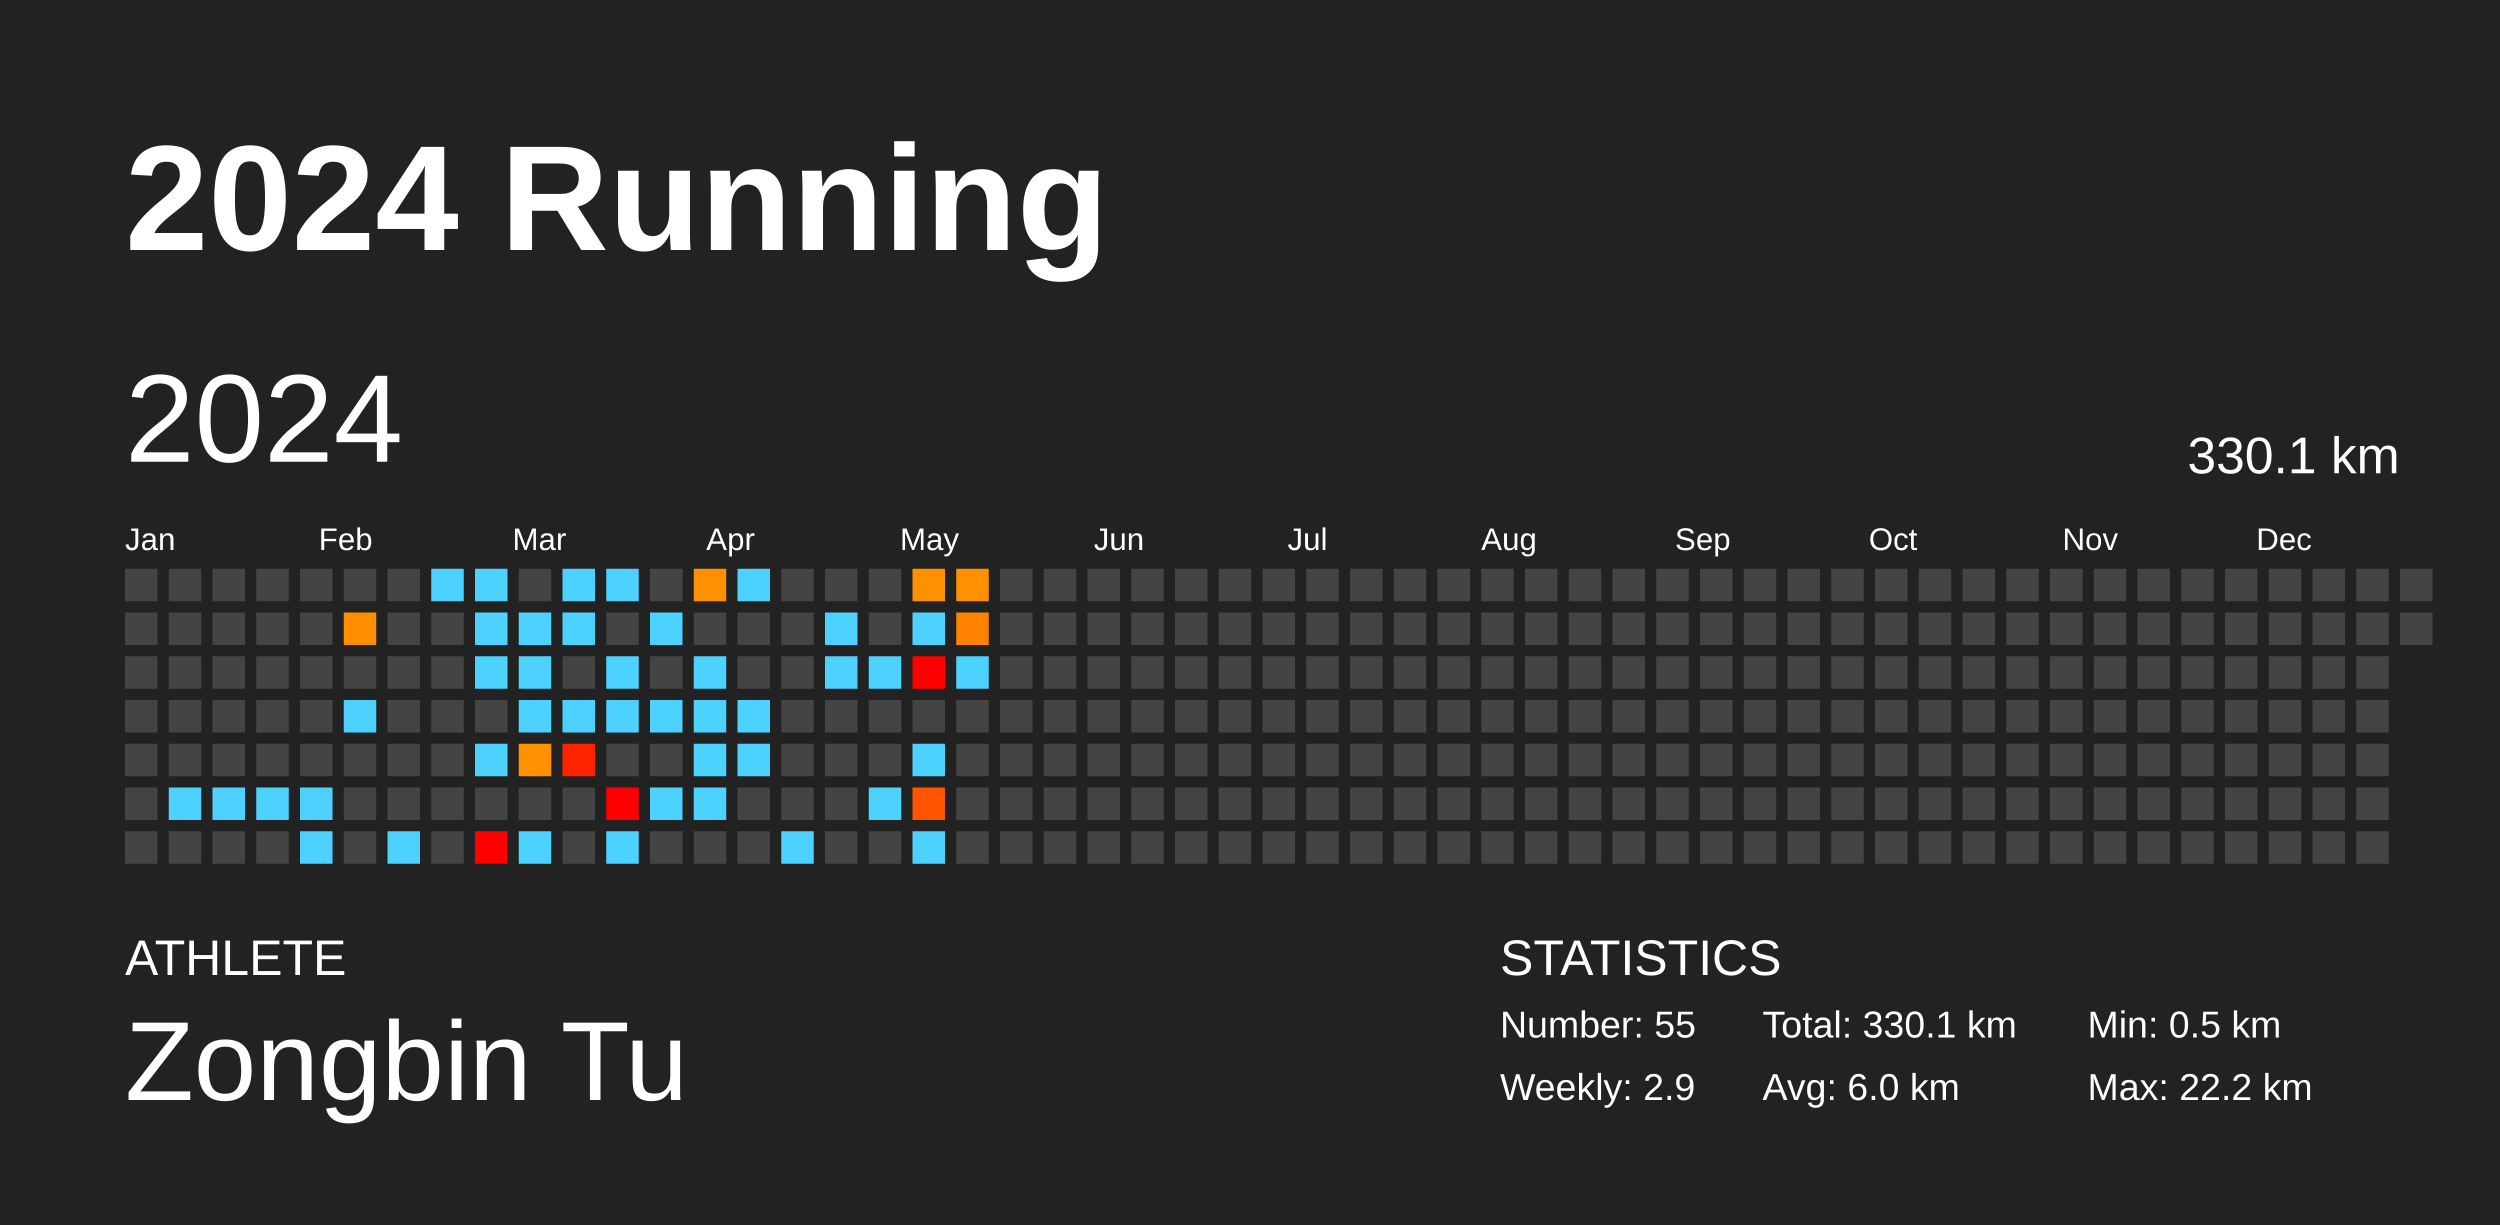
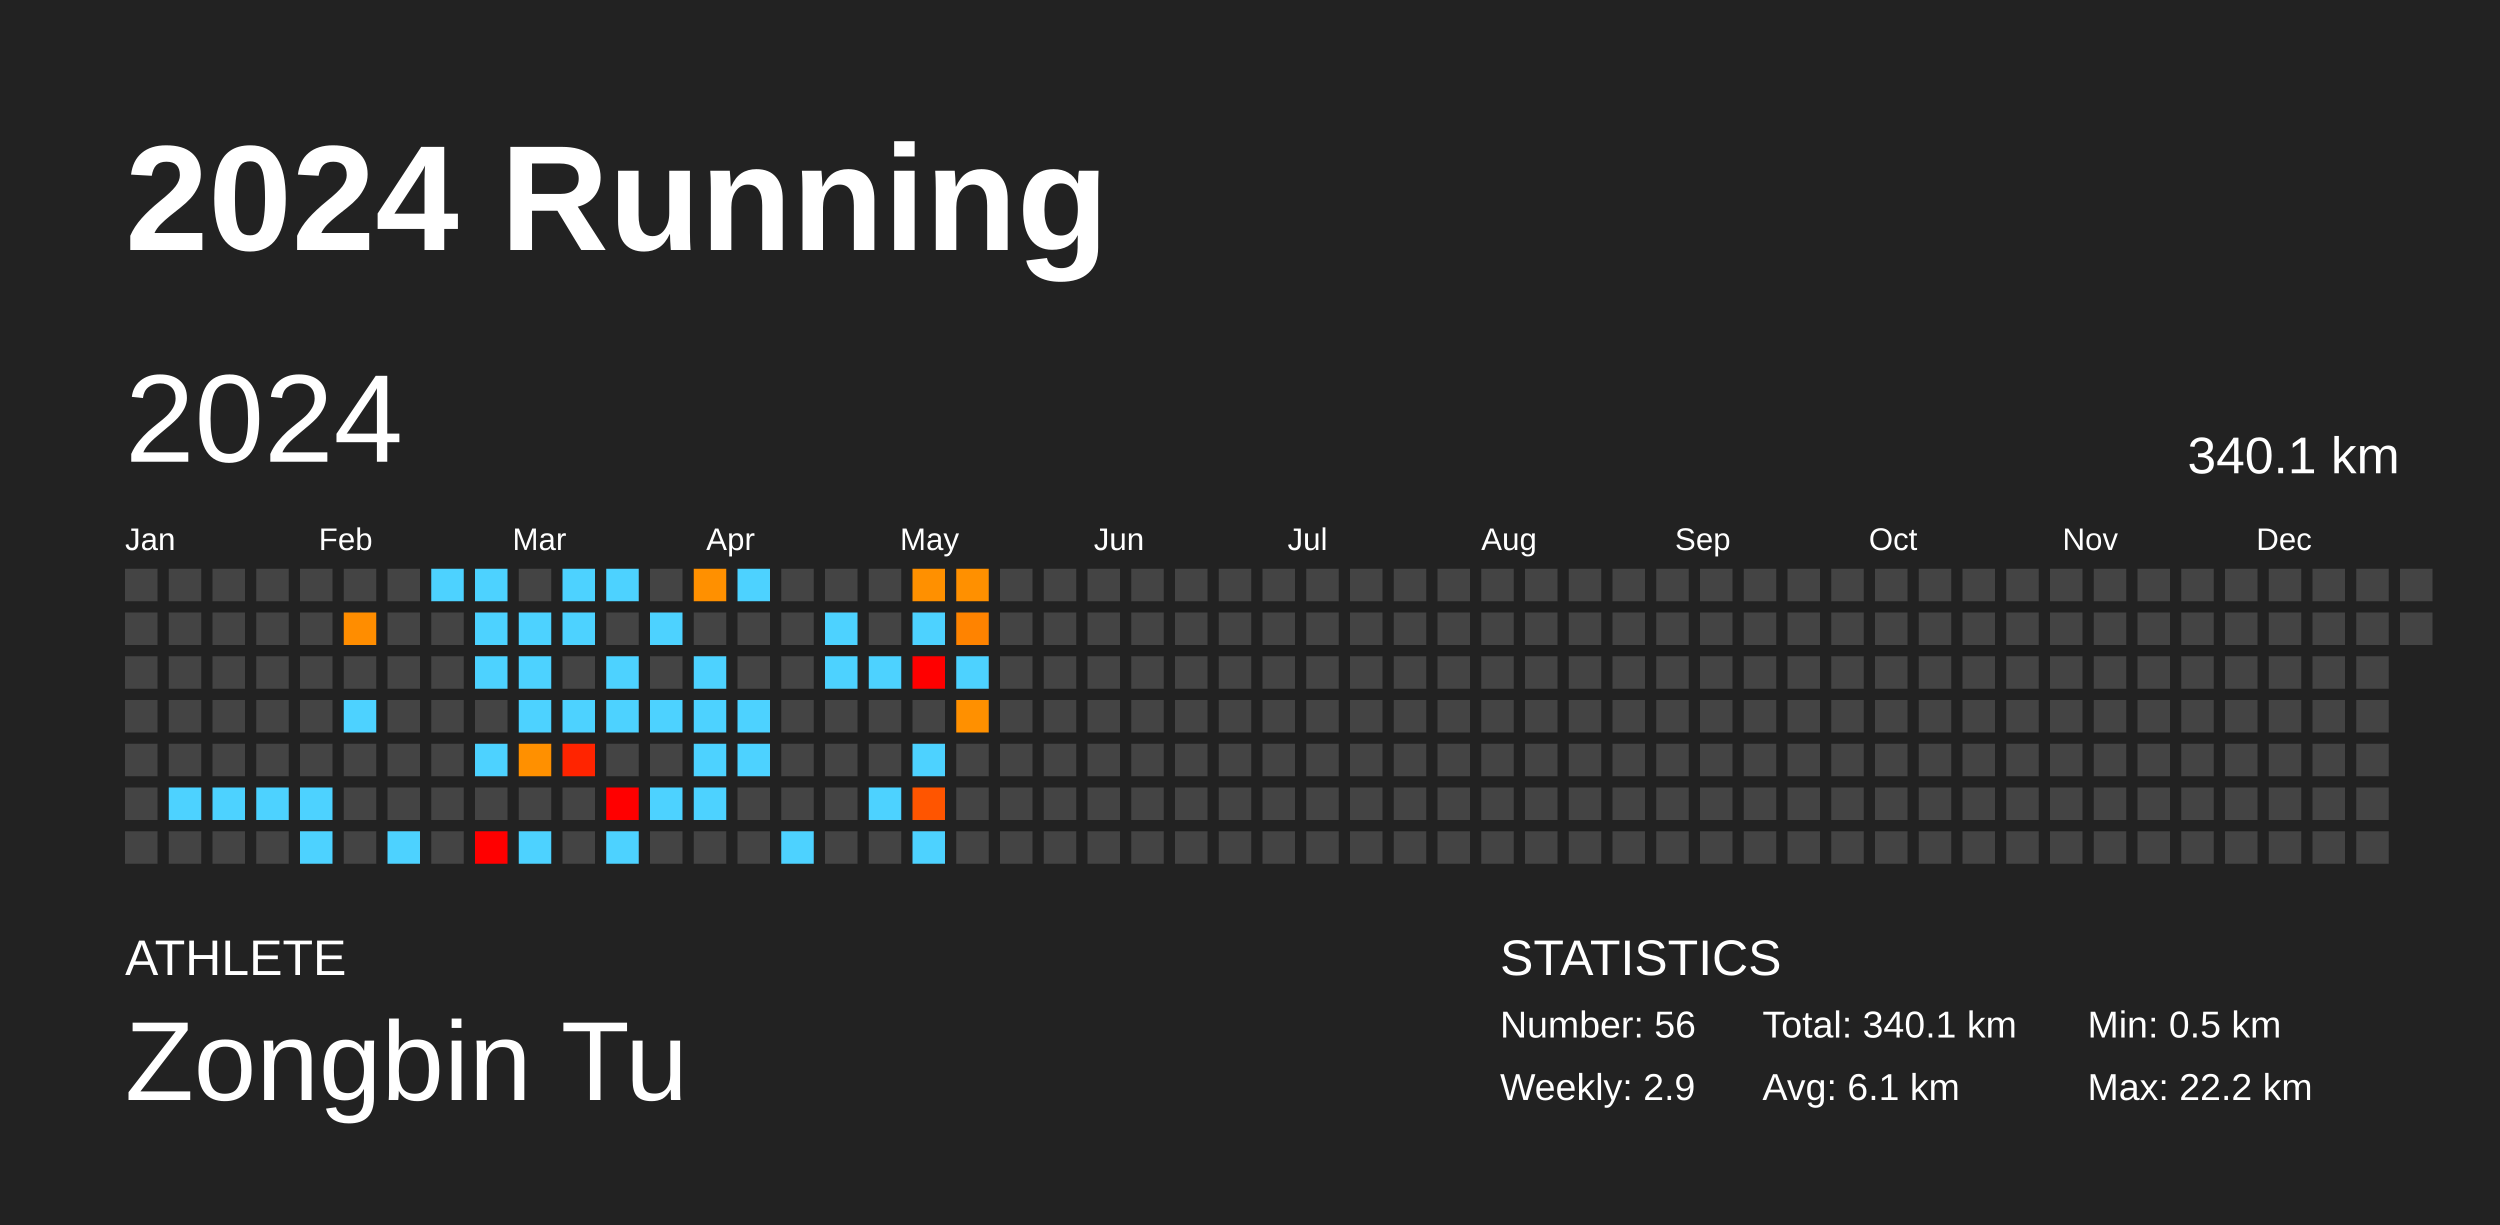
<svg xmlns="http://www.w3.org/2000/svg" baseProfile="full" height="98mm" version="1.1" viewBox="0,0,200,98" width="200mm">
  <defs />
  <rect fill="#222222" height="98" width="200" x="0" y="0" />
  <text fill="#FFFFFF" style="font-size:12px; font-family:Arial; font-weight:bold;" x="10" y="20">2024 Running</text>
  <text fill="#FFFFFF" style="font-size:4px; font-family:Arial" x="10" y="78">ATHLETE</text>
  <text fill="#FFFFFF" style="font-size:9px; font-family:Arial" x="10" y="88">Zongbin Tu</text>
  <text fill="#FFFFFF" style="font-size:4px; font-family:Arial" x="120" y="78">STATISTICS</text>
-   <text fill="#FFFFFF" style="font-size:3px; font-family:Arial" x="120" y="83">Number: 55</text>
+   <text fill="#FFFFFF" style="font-size:3px; font-family:Arial" x="120" y="83">Number: 56</text>
  <text fill="#FFFFFF" style="font-size:3px; font-family:Arial" x="120" y="88">Weekly: 2.9</text>
-   <text fill="#FFFFFF" style="font-size:3px; font-family:Arial" x="141" y="83">Total: 330.1 km</text>
-   <text fill="#FFFFFF" style="font-size:3px; font-family:Arial" x="141" y="88">Avg: 6.0 km</text>
+   <text fill="#FFFFFF" style="font-size:3px; font-family:Arial" x="141" y="83">Total: 340.1 km</text>
+   <text fill="#FFFFFF" style="font-size:3px; font-family:Arial" x="141" y="88">Avg: 6.1 km</text>
  <text fill="#FFFFFF" style="font-size:3px; font-family:Arial" x="167" y="83">Min: 0.5 km</text>
  <text fill="#FFFFFF" style="font-size:3px; font-family:Arial" x="167" y="88">Max: 22.2 km</text>
  <text dominant-baseline="hanging" fill="#FFFFFF" style="font-size:10.0px; font-family:Arial;" x="10" y="30">2024</text>
-   <text dominant-baseline="hanging" fill="#FFFFFF" style="font-size:4.125px; font-family:Arial;" x="175" y="35">330.1 km</text>
+   <text dominant-baseline="hanging" fill="#FFFFFF" style="font-size:4.125px; font-family:Arial;" x="175" y="35">340.1 km</text>
  <text fill="#FFFFFF" style="font-size:2.5px; font-family:Arial" x="10.0" y="44">Jan</text>
  <text fill="#FFFFFF" style="font-size:2.5px; font-family:Arial" x="25.5" y="44">Feb</text>
  <text fill="#FFFFFF" style="font-size:2.5px; font-family:Arial" x="41.0" y="44">Mar</text>
  <text fill="#FFFFFF" style="font-size:2.5px; font-family:Arial" x="56.5" y="44">Apr</text>
  <text fill="#FFFFFF" style="font-size:2.5px; font-family:Arial" x="72.0" y="44">May</text>
  <text fill="#FFFFFF" style="font-size:2.5px; font-family:Arial" x="87.5" y="44">Jun</text>
  <text fill="#FFFFFF" style="font-size:2.5px; font-family:Arial" x="103.0" y="44">Jul</text>
  <text fill="#FFFFFF" style="font-size:2.5px; font-family:Arial" x="118.5" y="44">Aug</text>
  <text fill="#FFFFFF" style="font-size:2.5px; font-family:Arial" x="134.0" y="44">Sep</text>
  <text fill="#FFFFFF" style="font-size:2.5px; font-family:Arial" x="149.5" y="44">Oct</text>
  <text fill="#FFFFFF" style="font-size:2.5px; font-family:Arial" x="165.0" y="44">Nov</text>
  <text fill="#FFFFFF" style="font-size:2.5px; font-family:Arial" x="180.5" y="44">Dec</text>
  <rect fill="#444444" height="2.6" width="2.6" x="10.0" y="45.5" />
  <rect fill="#444444" height="2.6" width="2.6" x="10.0" y="49.0" />
  <rect fill="#444444" height="2.6" width="2.6" x="10.0" y="52.5" />
  <rect fill="#444444" height="2.6" width="2.6" x="10.0" y="56.0" />
  <rect fill="#444444" height="2.6" width="2.6" x="10.0" y="59.5" />
  <rect fill="#444444" height="2.6" width="2.6" x="10.0" y="63.0" />
  <rect fill="#444444" height="2.6" width="2.6" x="10.0" y="66.5" />
  <rect fill="#444444" height="2.6" width="2.6" x="13.5" y="45.5" />
  <rect fill="#444444" height="2.6" width="2.6" x="13.5" y="49.0" />
  <rect fill="#444444" height="2.6" width="2.6" x="13.5" y="52.5" />
  <rect fill="#444444" height="2.6" width="2.6" x="13.5" y="56.0" />
  <rect fill="#444444" height="2.6" width="2.6" x="13.5" y="59.5" />
  <rect fill="#4dd2ff" height="2.6" width="2.6" x="13.5" y="63.0" />
  <rect fill="#444444" height="2.6" width="2.6" x="13.5" y="66.5" />
  <rect fill="#444444" height="2.6" width="2.6" x="17.0" y="45.5" />
  <rect fill="#444444" height="2.6" width="2.6" x="17.0" y="49.0" />
  <rect fill="#444444" height="2.6" width="2.6" x="17.0" y="52.5" />
  <rect fill="#444444" height="2.6" width="2.6" x="17.0" y="56.0" />
  <rect fill="#444444" height="2.6" width="2.6" x="17.0" y="59.5" />
  <rect fill="#4dd2ff" height="2.6" width="2.6" x="17.0" y="63.0" />
  <rect fill="#444444" height="2.6" width="2.6" x="17.0" y="66.5" />
  <rect fill="#444444" height="2.6" width="2.6" x="20.5" y="45.5" />
  <rect fill="#444444" height="2.6" width="2.6" x="20.5" y="49.0" />
  <rect fill="#444444" height="2.6" width="2.6" x="20.5" y="52.5" />
  <rect fill="#444444" height="2.6" width="2.6" x="20.5" y="56.0" />
  <rect fill="#444444" height="2.6" width="2.6" x="20.5" y="59.5" />
  <rect fill="#4dd2ff" height="2.6" width="2.6" x="20.5" y="63.0" />
  <rect fill="#444444" height="2.6" width="2.6" x="20.5" y="66.5" />
  <rect fill="#444444" height="2.6" width="2.6" x="24.0" y="45.5" />
  <rect fill="#444444" height="2.6" width="2.6" x="24.0" y="49.0" />
  <rect fill="#444444" height="2.6" width="2.6" x="24.0" y="52.5" />
  <rect fill="#444444" height="2.6" width="2.6" x="24.0" y="56.0" />
  <rect fill="#444444" height="2.6" width="2.6" x="24.0" y="59.5" />
  <rect fill="#4dd2ff" height="2.6" width="2.6" x="24.0" y="63.0" />
  <rect fill="#4dd2ff" height="2.6" width="2.6" x="24.0" y="66.5" />
  <rect fill="#444444" height="2.6" width="2.6" x="27.5" y="45.5" />
  <rect fill="#ff8d00" height="2.6" width="2.6" x="27.5" y="49.0" />
  <rect fill="#444444" height="2.6" width="2.6" x="27.5" y="52.5" />
  <rect fill="#4dd2ff" height="2.6" width="2.6" x="27.5" y="56.0" />
  <rect fill="#444444" height="2.6" width="2.6" x="27.5" y="59.5" />
  <rect fill="#444444" height="2.6" width="2.6" x="27.5" y="63.0" />
  <rect fill="#444444" height="2.6" width="2.6" x="27.5" y="66.5" />
  <rect fill="#444444" height="2.6" width="2.6" x="31.0" y="45.5" />
  <rect fill="#444444" height="2.6" width="2.6" x="31.0" y="49.0" />
  <rect fill="#444444" height="2.6" width="2.6" x="31.0" y="52.5" />
  <rect fill="#444444" height="2.6" width="2.6" x="31.0" y="56.0" />
  <rect fill="#444444" height="2.6" width="2.6" x="31.0" y="59.5" />
  <rect fill="#444444" height="2.6" width="2.6" x="31.0" y="63.0" />
  <rect fill="#4dd2ff" height="2.6" width="2.6" x="31.0" y="66.5" />
  <rect fill="#4dd2ff" height="2.6" width="2.6" x="34.5" y="45.5" />
  <rect fill="#444444" height="2.6" width="2.6" x="34.5" y="49.0" />
  <rect fill="#444444" height="2.6" width="2.6" x="34.5" y="52.5" />
  <rect fill="#444444" height="2.6" width="2.6" x="34.5" y="56.0" />
  <rect fill="#444444" height="2.6" width="2.6" x="34.5" y="59.5" />
  <rect fill="#444444" height="2.6" width="2.6" x="34.5" y="63.0" />
  <rect fill="#444444" height="2.6" width="2.6" x="34.5" y="66.5" />
  <rect fill="#4dd2ff" height="2.6" width="2.6" x="38.0" y="45.5" />
  <rect fill="#4dd2ff" height="2.6" width="2.6" x="38.0" y="49.0" />
  <rect fill="#4dd2ff" height="2.6" width="2.6" x="38.0" y="52.5" />
  <rect fill="#444444" height="2.6" width="2.6" x="38.0" y="56.0" />
  <rect fill="#4dd2ff" height="2.6" width="2.6" x="38.0" y="59.5" />
  <rect fill="#444444" height="2.6" width="2.6" x="38.0" y="63.0" />
  <rect fill="red" height="2.6" width="2.6" x="38.0" y="66.5" />
  <rect fill="#444444" height="2.6" width="2.6" x="41.5" y="45.5" />
  <rect fill="#4dd2ff" height="2.6" width="2.6" x="41.5" y="49.0" />
  <rect fill="#4dd2ff" height="2.6" width="2.6" x="41.5" y="52.5" />
  <rect fill="#4dd2ff" height="2.6" width="2.6" x="41.5" y="56.0" />
  <rect fill="#ff9000" height="2.6" width="2.6" x="41.5" y="59.5" />
  <rect fill="#444444" height="2.6" width="2.6" x="41.5" y="63.0" />
  <rect fill="#4dd2ff" height="2.6" width="2.6" x="41.5" y="66.5" />
  <rect fill="#4dd2ff" height="2.6" width="2.6" x="45.0" y="45.5" />
  <rect fill="#4dd2ff" height="2.6" width="2.6" x="45.0" y="49.0" />
  <rect fill="#444444" height="2.6" width="2.6" x="45.0" y="52.5" />
  <rect fill="#4dd2ff" height="2.6" width="2.6" x="45.0" y="56.0" />
  <rect fill="#ff2400" height="2.6" width="2.6" x="45.0" y="59.5" />
  <rect fill="#444444" height="2.6" width="2.6" x="45.0" y="63.0" />
  <rect fill="#444444" height="2.6" width="2.6" x="45.0" y="66.5" />
  <rect fill="#4dd2ff" height="2.6" width="2.6" x="48.5" y="45.5" />
  <rect fill="#444444" height="2.6" width="2.6" x="48.5" y="49.0" />
  <rect fill="#4dd2ff" height="2.6" width="2.6" x="48.5" y="52.5" />
  <rect fill="#4dd2ff" height="2.6" width="2.6" x="48.5" y="56.0" />
  <rect fill="#444444" height="2.6" width="2.6" x="48.5" y="59.5" />
  <rect fill="red" height="2.6" width="2.6" x="48.5" y="63.0" />
  <rect fill="#4dd2ff" height="2.6" width="2.6" x="48.5" y="66.5" />
  <rect fill="#444444" height="2.6" width="2.6" x="52.0" y="45.5" />
  <rect fill="#4dd2ff" height="2.6" width="2.6" x="52.0" y="49.0" />
  <rect fill="#444444" height="2.6" width="2.6" x="52.0" y="52.5" />
  <rect fill="#4dd2ff" height="2.6" width="2.6" x="52.0" y="56.0" />
  <rect fill="#444444" height="2.6" width="2.6" x="52.0" y="59.5" />
  <rect fill="#4dd2ff" height="2.6" width="2.6" x="52.0" y="63.0" />
  <rect fill="#444444" height="2.6" width="2.6" x="52.0" y="66.5" />
  <rect fill="#ff9000" height="2.6" width="2.6" x="55.5" y="45.5" />
  <rect fill="#444444" height="2.6" width="2.6" x="55.5" y="49.0" />
  <rect fill="#4dd2ff" height="2.6" width="2.6" x="55.5" y="52.5" />
  <rect fill="#4dd2ff" height="2.6" width="2.6" x="55.5" y="56.0" />
  <rect fill="#4dd2ff" height="2.6" width="2.6" x="55.5" y="59.5" />
  <rect fill="#4dd2ff" height="2.6" width="2.6" x="55.5" y="63.0" />
  <rect fill="#444444" height="2.6" width="2.6" x="55.5" y="66.5" />
  <rect fill="#4dd2ff" height="2.6" width="2.6" x="59.0" y="45.5" />
  <rect fill="#444444" height="2.6" width="2.6" x="59.0" y="49.0" />
  <rect fill="#444444" height="2.6" width="2.6" x="59.0" y="52.5" />
  <rect fill="#4dd2ff" height="2.6" width="2.6" x="59.0" y="56.0" />
  <rect fill="#4dd2ff" height="2.6" width="2.6" x="59.0" y="59.5" />
  <rect fill="#444444" height="2.6" width="2.6" x="59.0" y="63.0" />
  <rect fill="#444444" height="2.6" width="2.6" x="59.0" y="66.5" />
  <rect fill="#444444" height="2.6" width="2.6" x="62.5" y="45.5" />
  <rect fill="#444444" height="2.6" width="2.6" x="62.5" y="49.0" />
  <rect fill="#444444" height="2.6" width="2.6" x="62.5" y="52.5" />
  <rect fill="#444444" height="2.6" width="2.6" x="62.5" y="56.0" />
  <rect fill="#444444" height="2.6" width="2.6" x="62.5" y="59.5" />
  <rect fill="#444444" height="2.6" width="2.6" x="62.5" y="63.0" />
  <rect fill="#4dd2ff" height="2.6" width="2.6" x="62.5" y="66.5" />
  <rect fill="#444444" height="2.6" width="2.6" x="66.0" y="45.5" />
  <rect fill="#4dd2ff" height="2.6" width="2.6" x="66.0" y="49.0" />
  <rect fill="#4dd2ff" height="2.6" width="2.6" x="66.0" y="52.5" />
  <rect fill="#444444" height="2.6" width="2.6" x="66.0" y="56.0" />
  <rect fill="#444444" height="2.6" width="2.6" x="66.0" y="59.5" />
  <rect fill="#444444" height="2.6" width="2.6" x="66.0" y="63.0" />
  <rect fill="#444444" height="2.6" width="2.6" x="66.0" y="66.5" />
  <rect fill="#444444" height="2.6" width="2.6" x="69.5" y="45.5" />
  <rect fill="#444444" height="2.6" width="2.6" x="69.5" y="49.0" />
  <rect fill="#4dd2ff" height="2.6" width="2.6" x="69.5" y="52.5" />
  <rect fill="#444444" height="2.6" width="2.6" x="69.5" y="56.0" />
  <rect fill="#444444" height="2.6" width="2.6" x="69.5" y="59.5" />
  <rect fill="#4dd2ff" height="2.6" width="2.6" x="69.5" y="63.0" />
  <rect fill="#444444" height="2.6" width="2.6" x="69.5" y="66.5" />
  <rect fill="#ff9000" height="2.6" width="2.6" x="73.0" y="45.5" />
  <rect fill="#4dd2ff" height="2.6" width="2.6" x="73.0" y="49.0" />
  <rect fill="red" height="2.6" width="2.6" x="73.0" y="52.5" />
  <rect fill="#444444" height="2.6" width="2.6" x="73.0" y="56.0" />
  <rect fill="#4dd2ff" height="2.6" width="2.6" x="73.0" y="59.5" />
  <rect fill="#ff5500" height="2.6" width="2.6" x="73.0" y="63.0" />
  <rect fill="#4dd2ff" height="2.6" width="2.6" x="73.0" y="66.5" />
  <rect fill="#ff9000" height="2.6" width="2.6" x="76.5" y="45.5" />
  <rect fill="#ff8300" height="2.6" width="2.6" x="76.5" y="49.0" />
  <rect fill="#4dd2ff" height="2.6" width="2.6" x="76.5" y="52.5" />
-   <rect fill="#444444" height="2.6" width="2.6" x="76.5" y="56.0" />
+   <rect fill="#ff9000" height="2.6" width="2.6" x="76.5" y="56.0" />
  <rect fill="#444444" height="2.6" width="2.6" x="76.5" y="59.5" />
  <rect fill="#444444" height="2.6" width="2.6" x="76.5" y="63.0" />
  <rect fill="#444444" height="2.6" width="2.6" x="76.5" y="66.5" />
  <rect fill="#444444" height="2.6" width="2.6" x="80.0" y="45.5" />
  <rect fill="#444444" height="2.6" width="2.6" x="80.0" y="49.0" />
  <rect fill="#444444" height="2.6" width="2.6" x="80.0" y="52.5" />
  <rect fill="#444444" height="2.6" width="2.6" x="80.0" y="56.0" />
  <rect fill="#444444" height="2.6" width="2.6" x="80.0" y="59.5" />
  <rect fill="#444444" height="2.6" width="2.6" x="80.0" y="63.0" />
  <rect fill="#444444" height="2.6" width="2.6" x="80.0" y="66.5" />
  <rect fill="#444444" height="2.6" width="2.6" x="83.5" y="45.5" />
  <rect fill="#444444" height="2.6" width="2.6" x="83.5" y="49.0" />
  <rect fill="#444444" height="2.6" width="2.6" x="83.5" y="52.5" />
  <rect fill="#444444" height="2.6" width="2.6" x="83.5" y="56.0" />
  <rect fill="#444444" height="2.6" width="2.6" x="83.5" y="59.5" />
  <rect fill="#444444" height="2.6" width="2.6" x="83.5" y="63.0" />
  <rect fill="#444444" height="2.6" width="2.6" x="83.5" y="66.5" />
  <rect fill="#444444" height="2.6" width="2.6" x="87.0" y="45.5" />
  <rect fill="#444444" height="2.6" width="2.6" x="87.0" y="49.0" />
  <rect fill="#444444" height="2.6" width="2.6" x="87.0" y="52.5" />
  <rect fill="#444444" height="2.6" width="2.6" x="87.0" y="56.0" />
  <rect fill="#444444" height="2.6" width="2.6" x="87.0" y="59.5" />
  <rect fill="#444444" height="2.6" width="2.6" x="87.0" y="63.0" />
  <rect fill="#444444" height="2.6" width="2.6" x="87.0" y="66.5" />
  <rect fill="#444444" height="2.6" width="2.6" x="90.5" y="45.5" />
  <rect fill="#444444" height="2.6" width="2.6" x="90.5" y="49.0" />
  <rect fill="#444444" height="2.6" width="2.6" x="90.5" y="52.5" />
  <rect fill="#444444" height="2.6" width="2.6" x="90.5" y="56.0" />
  <rect fill="#444444" height="2.6" width="2.6" x="90.5" y="59.5" />
  <rect fill="#444444" height="2.6" width="2.6" x="90.5" y="63.0" />
  <rect fill="#444444" height="2.6" width="2.6" x="90.5" y="66.5" />
  <rect fill="#444444" height="2.6" width="2.6" x="94.0" y="45.5" />
  <rect fill="#444444" height="2.6" width="2.6" x="94.0" y="49.0" />
  <rect fill="#444444" height="2.6" width="2.6" x="94.0" y="52.5" />
  <rect fill="#444444" height="2.6" width="2.6" x="94.0" y="56.0" />
  <rect fill="#444444" height="2.6" width="2.6" x="94.0" y="59.5" />
  <rect fill="#444444" height="2.6" width="2.6" x="94.0" y="63.0" />
  <rect fill="#444444" height="2.6" width="2.6" x="94.0" y="66.5" />
  <rect fill="#444444" height="2.6" width="2.6" x="97.5" y="45.5" />
  <rect fill="#444444" height="2.6" width="2.6" x="97.5" y="49.0" />
  <rect fill="#444444" height="2.6" width="2.6" x="97.5" y="52.5" />
  <rect fill="#444444" height="2.6" width="2.6" x="97.5" y="56.0" />
  <rect fill="#444444" height="2.6" width="2.6" x="97.5" y="59.5" />
  <rect fill="#444444" height="2.6" width="2.6" x="97.5" y="63.0" />
  <rect fill="#444444" height="2.6" width="2.6" x="97.5" y="66.5" />
  <rect fill="#444444" height="2.6" width="2.6" x="101.0" y="45.5" />
  <rect fill="#444444" height="2.6" width="2.6" x="101.0" y="49.0" />
  <rect fill="#444444" height="2.6" width="2.6" x="101.0" y="52.5" />
  <rect fill="#444444" height="2.6" width="2.6" x="101.0" y="56.0" />
  <rect fill="#444444" height="2.6" width="2.6" x="101.0" y="59.5" />
  <rect fill="#444444" height="2.6" width="2.6" x="101.0" y="63.0" />
  <rect fill="#444444" height="2.6" width="2.6" x="101.0" y="66.5" />
  <rect fill="#444444" height="2.6" width="2.6" x="104.5" y="45.5" />
  <rect fill="#444444" height="2.6" width="2.6" x="104.5" y="49.0" />
  <rect fill="#444444" height="2.6" width="2.6" x="104.5" y="52.5" />
  <rect fill="#444444" height="2.6" width="2.6" x="104.5" y="56.0" />
  <rect fill="#444444" height="2.6" width="2.6" x="104.5" y="59.5" />
  <rect fill="#444444" height="2.6" width="2.6" x="104.5" y="63.0" />
  <rect fill="#444444" height="2.6" width="2.6" x="104.5" y="66.5" />
  <rect fill="#444444" height="2.6" width="2.6" x="108.0" y="45.5" />
  <rect fill="#444444" height="2.6" width="2.6" x="108.0" y="49.0" />
  <rect fill="#444444" height="2.6" width="2.6" x="108.0" y="52.5" />
  <rect fill="#444444" height="2.6" width="2.6" x="108.0" y="56.0" />
  <rect fill="#444444" height="2.6" width="2.6" x="108.0" y="59.5" />
  <rect fill="#444444" height="2.6" width="2.6" x="108.0" y="63.0" />
  <rect fill="#444444" height="2.6" width="2.6" x="108.0" y="66.5" />
  <rect fill="#444444" height="2.6" width="2.6" x="111.5" y="45.5" />
  <rect fill="#444444" height="2.6" width="2.6" x="111.5" y="49.0" />
  <rect fill="#444444" height="2.6" width="2.6" x="111.5" y="52.5" />
  <rect fill="#444444" height="2.6" width="2.6" x="111.5" y="56.0" />
  <rect fill="#444444" height="2.6" width="2.6" x="111.5" y="59.5" />
  <rect fill="#444444" height="2.6" width="2.6" x="111.5" y="63.0" />
  <rect fill="#444444" height="2.6" width="2.6" x="111.5" y="66.5" />
  <rect fill="#444444" height="2.6" width="2.6" x="115.0" y="45.5" />
  <rect fill="#444444" height="2.6" width="2.6" x="115.0" y="49.0" />
  <rect fill="#444444" height="2.6" width="2.6" x="115.0" y="52.5" />
  <rect fill="#444444" height="2.6" width="2.6" x="115.0" y="56.0" />
  <rect fill="#444444" height="2.6" width="2.6" x="115.0" y="59.5" />
  <rect fill="#444444" height="2.6" width="2.6" x="115.0" y="63.0" />
  <rect fill="#444444" height="2.6" width="2.6" x="115.0" y="66.5" />
  <rect fill="#444444" height="2.6" width="2.6" x="118.5" y="45.5" />
  <rect fill="#444444" height="2.6" width="2.6" x="118.5" y="49.0" />
  <rect fill="#444444" height="2.6" width="2.6" x="118.5" y="52.5" />
  <rect fill="#444444" height="2.6" width="2.6" x="118.5" y="56.0" />
  <rect fill="#444444" height="2.6" width="2.6" x="118.5" y="59.5" />
  <rect fill="#444444" height="2.6" width="2.6" x="118.5" y="63.0" />
  <rect fill="#444444" height="2.6" width="2.6" x="118.5" y="66.5" />
  <rect fill="#444444" height="2.6" width="2.6" x="122.0" y="45.5" />
  <rect fill="#444444" height="2.6" width="2.6" x="122.0" y="49.0" />
  <rect fill="#444444" height="2.6" width="2.6" x="122.0" y="52.5" />
  <rect fill="#444444" height="2.6" width="2.6" x="122.0" y="56.0" />
  <rect fill="#444444" height="2.6" width="2.6" x="122.0" y="59.5" />
  <rect fill="#444444" height="2.6" width="2.6" x="122.0" y="63.0" />
  <rect fill="#444444" height="2.6" width="2.6" x="122.0" y="66.5" />
  <rect fill="#444444" height="2.6" width="2.6" x="125.5" y="45.5" />
  <rect fill="#444444" height="2.6" width="2.6" x="125.5" y="49.0" />
  <rect fill="#444444" height="2.6" width="2.6" x="125.5" y="52.5" />
  <rect fill="#444444" height="2.6" width="2.6" x="125.5" y="56.0" />
  <rect fill="#444444" height="2.6" width="2.6" x="125.5" y="59.5" />
  <rect fill="#444444" height="2.6" width="2.6" x="125.5" y="63.0" />
  <rect fill="#444444" height="2.6" width="2.6" x="125.5" y="66.5" />
  <rect fill="#444444" height="2.6" width="2.6" x="129.0" y="45.5" />
  <rect fill="#444444" height="2.6" width="2.6" x="129.0" y="49.0" />
  <rect fill="#444444" height="2.6" width="2.6" x="129.0" y="52.5" />
  <rect fill="#444444" height="2.6" width="2.6" x="129.0" y="56.0" />
  <rect fill="#444444" height="2.6" width="2.6" x="129.0" y="59.5" />
  <rect fill="#444444" height="2.6" width="2.6" x="129.0" y="63.0" />
  <rect fill="#444444" height="2.6" width="2.6" x="129.0" y="66.5" />
  <rect fill="#444444" height="2.6" width="2.6" x="132.5" y="45.5" />
  <rect fill="#444444" height="2.6" width="2.6" x="132.5" y="49.0" />
  <rect fill="#444444" height="2.6" width="2.6" x="132.5" y="52.5" />
  <rect fill="#444444" height="2.6" width="2.6" x="132.5" y="56.0" />
  <rect fill="#444444" height="2.6" width="2.6" x="132.5" y="59.5" />
  <rect fill="#444444" height="2.6" width="2.6" x="132.5" y="63.0" />
  <rect fill="#444444" height="2.6" width="2.6" x="132.5" y="66.5" />
  <rect fill="#444444" height="2.6" width="2.6" x="136.0" y="45.5" />
  <rect fill="#444444" height="2.6" width="2.6" x="136.0" y="49.0" />
  <rect fill="#444444" height="2.6" width="2.6" x="136.0" y="52.5" />
  <rect fill="#444444" height="2.6" width="2.6" x="136.0" y="56.0" />
  <rect fill="#444444" height="2.6" width="2.6" x="136.0" y="59.5" />
  <rect fill="#444444" height="2.6" width="2.6" x="136.0" y="63.0" />
  <rect fill="#444444" height="2.6" width="2.6" x="136.0" y="66.5" />
  <rect fill="#444444" height="2.6" width="2.6" x="139.5" y="45.5" />
  <rect fill="#444444" height="2.6" width="2.6" x="139.5" y="49.0" />
  <rect fill="#444444" height="2.6" width="2.6" x="139.5" y="52.5" />
  <rect fill="#444444" height="2.6" width="2.6" x="139.5" y="56.0" />
  <rect fill="#444444" height="2.6" width="2.6" x="139.5" y="59.5" />
  <rect fill="#444444" height="2.6" width="2.6" x="139.5" y="63.0" />
  <rect fill="#444444" height="2.6" width="2.6" x="139.5" y="66.5" />
  <rect fill="#444444" height="2.6" width="2.6" x="143.0" y="45.5" />
  <rect fill="#444444" height="2.6" width="2.6" x="143.0" y="49.0" />
  <rect fill="#444444" height="2.6" width="2.6" x="143.0" y="52.5" />
  <rect fill="#444444" height="2.6" width="2.6" x="143.0" y="56.0" />
  <rect fill="#444444" height="2.6" width="2.6" x="143.0" y="59.5" />
  <rect fill="#444444" height="2.6" width="2.6" x="143.0" y="63.0" />
  <rect fill="#444444" height="2.6" width="2.6" x="143.0" y="66.5" />
  <rect fill="#444444" height="2.6" width="2.6" x="146.5" y="45.5" />
  <rect fill="#444444" height="2.6" width="2.6" x="146.5" y="49.0" />
  <rect fill="#444444" height="2.6" width="2.6" x="146.5" y="52.5" />
  <rect fill="#444444" height="2.6" width="2.6" x="146.5" y="56.0" />
  <rect fill="#444444" height="2.6" width="2.6" x="146.5" y="59.5" />
  <rect fill="#444444" height="2.6" width="2.6" x="146.5" y="63.0" />
  <rect fill="#444444" height="2.6" width="2.6" x="146.5" y="66.5" />
  <rect fill="#444444" height="2.6" width="2.6" x="150.0" y="45.5" />
  <rect fill="#444444" height="2.6" width="2.6" x="150.0" y="49.0" />
  <rect fill="#444444" height="2.6" width="2.6" x="150.0" y="52.5" />
  <rect fill="#444444" height="2.6" width="2.6" x="150.0" y="56.0" />
  <rect fill="#444444" height="2.6" width="2.6" x="150.0" y="59.5" />
  <rect fill="#444444" height="2.6" width="2.6" x="150.0" y="63.0" />
  <rect fill="#444444" height="2.6" width="2.6" x="150.0" y="66.5" />
  <rect fill="#444444" height="2.6" width="2.6" x="153.5" y="45.5" />
  <rect fill="#444444" height="2.6" width="2.6" x="153.5" y="49.0" />
  <rect fill="#444444" height="2.6" width="2.6" x="153.5" y="52.5" />
  <rect fill="#444444" height="2.6" width="2.6" x="153.5" y="56.0" />
  <rect fill="#444444" height="2.6" width="2.6" x="153.5" y="59.5" />
  <rect fill="#444444" height="2.6" width="2.6" x="153.5" y="63.0" />
  <rect fill="#444444" height="2.6" width="2.6" x="153.5" y="66.5" />
  <rect fill="#444444" height="2.6" width="2.6" x="157.0" y="45.5" />
  <rect fill="#444444" height="2.6" width="2.6" x="157.0" y="49.0" />
  <rect fill="#444444" height="2.6" width="2.6" x="157.0" y="52.5" />
  <rect fill="#444444" height="2.6" width="2.6" x="157.0" y="56.0" />
  <rect fill="#444444" height="2.6" width="2.6" x="157.0" y="59.5" />
  <rect fill="#444444" height="2.6" width="2.6" x="157.0" y="63.0" />
  <rect fill="#444444" height="2.6" width="2.6" x="157.0" y="66.5" />
  <rect fill="#444444" height="2.6" width="2.6" x="160.5" y="45.5" />
  <rect fill="#444444" height="2.6" width="2.6" x="160.5" y="49.0" />
  <rect fill="#444444" height="2.6" width="2.6" x="160.5" y="52.5" />
  <rect fill="#444444" height="2.6" width="2.6" x="160.5" y="56.0" />
  <rect fill="#444444" height="2.6" width="2.6" x="160.5" y="59.5" />
  <rect fill="#444444" height="2.6" width="2.6" x="160.5" y="63.0" />
  <rect fill="#444444" height="2.6" width="2.6" x="160.5" y="66.5" />
  <rect fill="#444444" height="2.6" width="2.6" x="164.0" y="45.5" />
  <rect fill="#444444" height="2.6" width="2.6" x="164.0" y="49.0" />
  <rect fill="#444444" height="2.6" width="2.6" x="164.0" y="52.5" />
  <rect fill="#444444" height="2.6" width="2.6" x="164.0" y="56.0" />
  <rect fill="#444444" height="2.6" width="2.6" x="164.0" y="59.5" />
  <rect fill="#444444" height="2.6" width="2.6" x="164.0" y="63.0" />
  <rect fill="#444444" height="2.6" width="2.6" x="164.0" y="66.5" />
  <rect fill="#444444" height="2.6" width="2.6" x="167.5" y="45.5" />
  <rect fill="#444444" height="2.6" width="2.6" x="167.5" y="49.0" />
  <rect fill="#444444" height="2.6" width="2.6" x="167.5" y="52.5" />
  <rect fill="#444444" height="2.6" width="2.6" x="167.5" y="56.0" />
  <rect fill="#444444" height="2.6" width="2.6" x="167.5" y="59.5" />
  <rect fill="#444444" height="2.6" width="2.6" x="167.5" y="63.0" />
  <rect fill="#444444" height="2.6" width="2.6" x="167.5" y="66.5" />
  <rect fill="#444444" height="2.6" width="2.6" x="171.0" y="45.5" />
  <rect fill="#444444" height="2.6" width="2.6" x="171.0" y="49.0" />
  <rect fill="#444444" height="2.6" width="2.6" x="171.0" y="52.5" />
  <rect fill="#444444" height="2.6" width="2.6" x="171.0" y="56.0" />
  <rect fill="#444444" height="2.6" width="2.6" x="171.0" y="59.5" />
  <rect fill="#444444" height="2.6" width="2.6" x="171.0" y="63.0" />
  <rect fill="#444444" height="2.6" width="2.6" x="171.0" y="66.5" />
  <rect fill="#444444" height="2.6" width="2.6" x="174.5" y="45.5" />
  <rect fill="#444444" height="2.6" width="2.6" x="174.5" y="49.0" />
  <rect fill="#444444" height="2.6" width="2.6" x="174.5" y="52.5" />
  <rect fill="#444444" height="2.6" width="2.6" x="174.5" y="56.0" />
  <rect fill="#444444" height="2.6" width="2.6" x="174.5" y="59.5" />
  <rect fill="#444444" height="2.6" width="2.6" x="174.5" y="63.0" />
  <rect fill="#444444" height="2.6" width="2.6" x="174.5" y="66.5" />
  <rect fill="#444444" height="2.6" width="2.6" x="178.0" y="45.5" />
  <rect fill="#444444" height="2.6" width="2.6" x="178.0" y="49.0" />
  <rect fill="#444444" height="2.6" width="2.6" x="178.0" y="52.5" />
  <rect fill="#444444" height="2.6" width="2.6" x="178.0" y="56.0" />
  <rect fill="#444444" height="2.6" width="2.6" x="178.0" y="59.5" />
  <rect fill="#444444" height="2.6" width="2.6" x="178.0" y="63.0" />
  <rect fill="#444444" height="2.6" width="2.6" x="178.0" y="66.5" />
  <rect fill="#444444" height="2.6" width="2.6" x="181.5" y="45.5" />
  <rect fill="#444444" height="2.6" width="2.6" x="181.5" y="49.0" />
  <rect fill="#444444" height="2.6" width="2.6" x="181.5" y="52.5" />
  <rect fill="#444444" height="2.6" width="2.6" x="181.5" y="56.0" />
  <rect fill="#444444" height="2.6" width="2.6" x="181.5" y="59.5" />
  <rect fill="#444444" height="2.6" width="2.6" x="181.5" y="63.0" />
  <rect fill="#444444" height="2.6" width="2.6" x="181.5" y="66.5" />
  <rect fill="#444444" height="2.6" width="2.6" x="185.0" y="45.5" />
  <rect fill="#444444" height="2.6" width="2.6" x="185.0" y="49.0" />
  <rect fill="#444444" height="2.6" width="2.6" x="185.0" y="52.5" />
  <rect fill="#444444" height="2.6" width="2.6" x="185.0" y="56.0" />
  <rect fill="#444444" height="2.6" width="2.6" x="185.0" y="59.5" />
  <rect fill="#444444" height="2.6" width="2.6" x="185.0" y="63.0" />
  <rect fill="#444444" height="2.6" width="2.6" x="185.0" y="66.5" />
  <rect fill="#444444" height="2.6" width="2.6" x="188.5" y="45.5" />
  <rect fill="#444444" height="2.6" width="2.6" x="188.5" y="49.0" />
  <rect fill="#444444" height="2.6" width="2.6" x="188.5" y="52.5" />
  <rect fill="#444444" height="2.6" width="2.6" x="188.5" y="56.0" />
  <rect fill="#444444" height="2.6" width="2.6" x="188.5" y="59.5" />
  <rect fill="#444444" height="2.6" width="2.6" x="188.5" y="63.0" />
  <rect fill="#444444" height="2.6" width="2.6" x="188.5" y="66.5" />
  <rect fill="#444444" height="2.6" width="2.6" x="192.0" y="45.5" />
  <rect fill="#444444" height="2.6" width="2.6" x="192.0" y="49.0" />
</svg>
